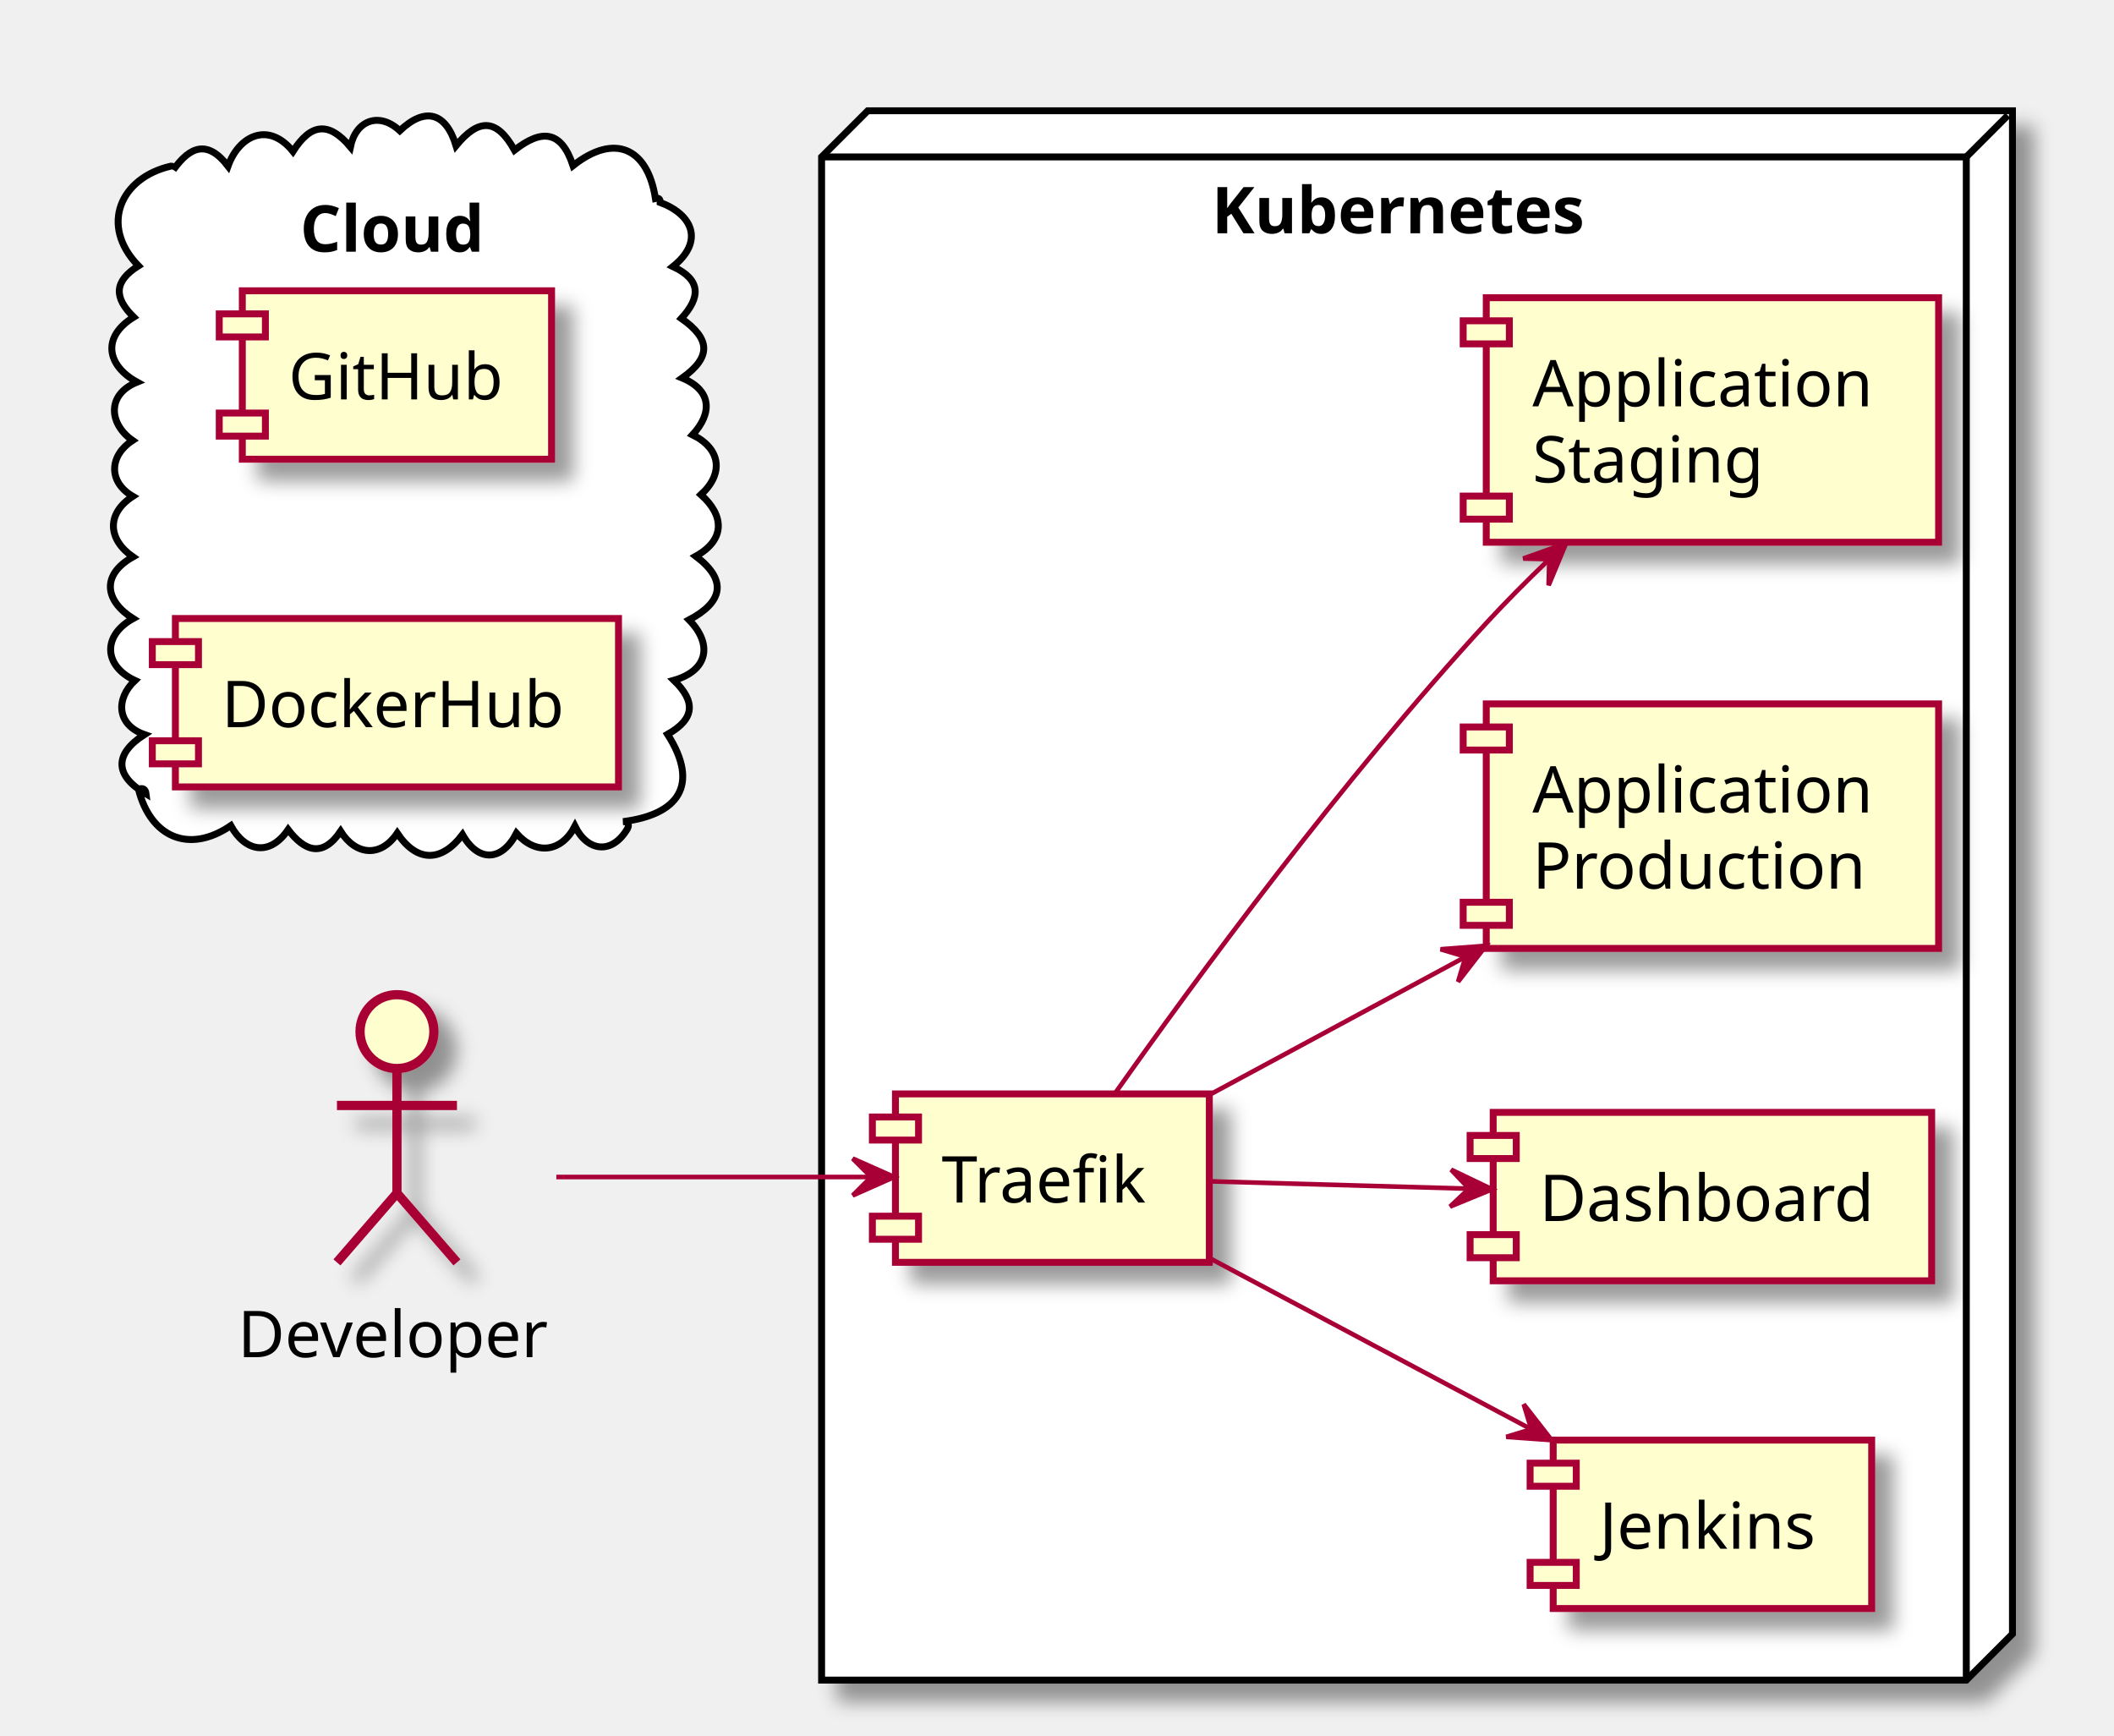
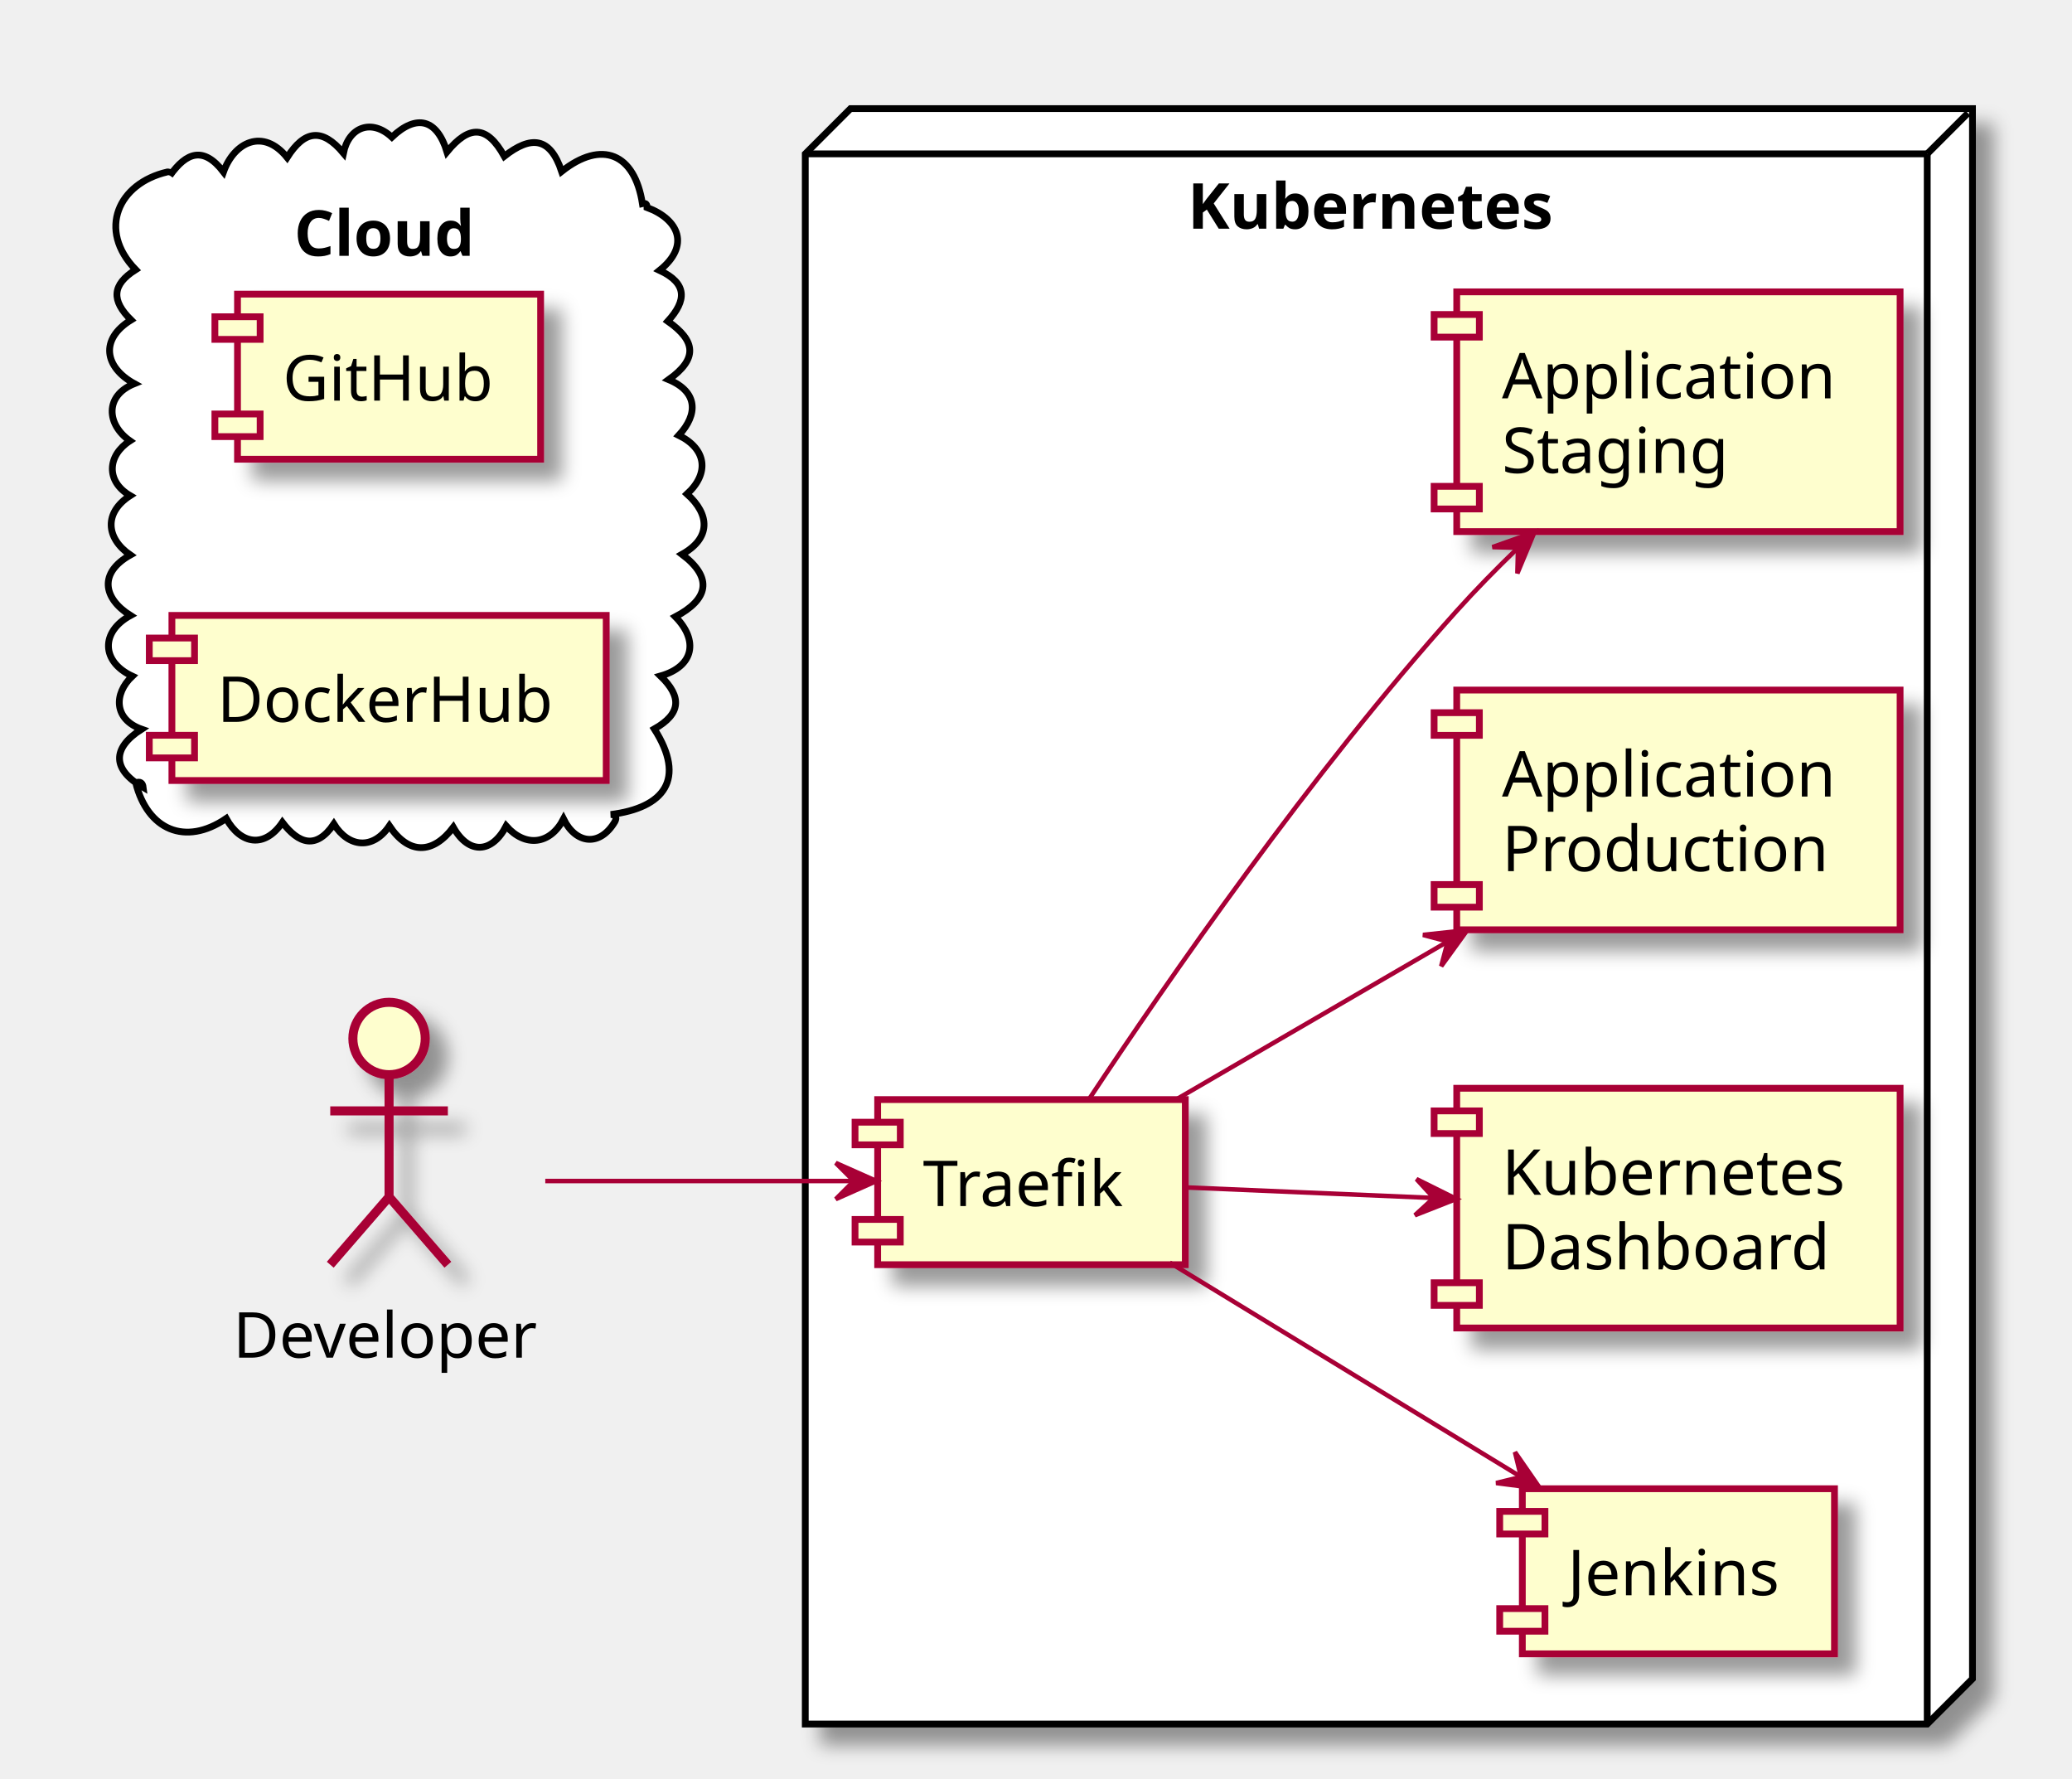
- <svg xmlns="http://www.w3.org/2000/svg" contentScriptType="application/ecmascript" contentStyleType="text/css" height="376px" preserveAspectRatio="none" style="width:458px;height:376px;" version="1.1" viewBox="0 0 458 376" width="458px" zoomAndPan="magnify">
+ <svg xmlns="http://www.w3.org/2000/svg" contentScriptType="application/ecmascript" contentStyleType="text/css" height="393px" preserveAspectRatio="none" style="width:458px;height:393px;" version="1.1" viewBox="0 0 458 393" width="458px" zoomAndPan="magnify">
  <defs>
-     <filter height="300%" id="f1tvz5lwuyc2jz" width="300%" x="-1" y="-1">
+     <filter height="300%" id="f1f1ctwak7bcex" width="300%" x="-1" y="-1">
      <feGaussianBlur result="blurOut" stdDeviation="2.0" />
      <feColorMatrix in="blurOut" result="blurOut2" type="matrix" values="0 0 0 0 0 0 0 0 0 0 0 0 0 0 0 0 0 0 .4 0" />
      <feOffset dx="4.0" dy="4.0" in="blurOut2" result="blurOut3" />
      <feBlend in="SourceGraphic" in2="blurOut3" mode="normal" />
    </filter>
  </defs>
  <g>
-     <polygon fill="#FFFFFF" filter="url(#f1tvz5lwuyc2jz)" points="178,34,188,24,436,24,436,354,426,364,178,364,178,34" style="stroke: #000000; stroke-width: 1.5;" />
+     <polygon fill="#FFFFFF" filter="url(#f1f1ctwak7bcex)" points="178,34,188,24,436,24,436,371,426,381,178,381,178,34" style="stroke: #000000; stroke-width: 1.5;" />
    <line style="stroke: #000000; stroke-width: 1.5;" x1="426" x2="435" y1="34" y2="25" />
    <line style="stroke: #000000; stroke-width: 1.5;" x1="178" x2="426" y1="34" y2="34" />
-     <line style="stroke: #000000; stroke-width: 1.5;" x1="426" x2="426" y1="34" y2="364" />
+     <line style="stroke: #000000; stroke-width: 1.5;" x1="426" x2="426" y1="34" y2="381" />
    <text fill="#000000" font-family="sans-serif" font-size="14" font-weight="bold" lengthAdjust="spacingAndGlyphs" textLength="81" x="262.5" y="50.535">Kubernetes</text>
-     <path d="M37.553,36.803 C41.227,31.63 44.986,30.258 49.404,35.995 C51.745,29.426 58.143,26.21 63.47,32.806 C67.307,26.791 71.165,26.185 75.912,31.834 C77.104,26.04 82.151,24.157 86.616,28.312 C92.133,23.088 96.599,24.352 98.801,31.561 C103.682,25.641 107.581,25.553 111.469,32.535 C117.285,27.976 121.586,28.144 124.145,35.891 C133.071,28.812 140.293,31.95 142,43 C142.76,42.816 143.041,43.118 143.027,43.859 C150.132,46.516 152.559,52.328 145.795,57.749 C151.967,60.643 151.795,64.421 147.616,68.992 C153.894,73.392 154.212,77.312 147.804,81.898 C154.272,84.596 154.35,89.55 150.04,94.205 C156.178,97.218 156.862,102.596 151.861,107.173 C156.935,111.699 157.174,116.927 150.755,120.499 C157.759,125.803 156.473,130.503 149.288,134.3 C154.454,139.552 153.398,145.29 146.002,147.387 C150.768,151.997 150.567,155.738 144.631,159.095 C151.719,170.208 146.808,176.513 135,178 C136.049,178.037 136.426,178.594 135.932,179.555 C132.621,185.172 127.328,184.586 124.562,179.001 C121.604,184.684 116.122,185.324 111.89,180.543 C108.736,186.594 103.656,186.913 100.204,180.83 C95.631,186.836 90.358,186.903 86.064,180.512 C82.441,185.869 77.065,185.323 73.794,180.104 C69.876,185.852 66.008,184.442 62.422,179.743 C58.462,185.561 53.164,184.597 50,178.885 C40.887,185.089 32.595,181.327 30,171 C30.998,170.605 31.533,171.007 31.656,172.026 C24.88,168.113 24.596,163.433 31.295,159.143 C25.212,156.995 25.049,151.371 29.24,147.423 C22.355,144.217 22.215,137.631 28.837,134.019 C22.703,130.153 21.867,124.55 28.805,120.653 C23.39,116.913 22.946,111.299 28.774,107.533 C23.321,104.361 23.732,98.639 28.725,95.424 C23.575,91.838 23.053,85.458 29.704,82.787 C23.154,79.198 21.96,73.004 28.971,68.709 C24.632,64.463 24.661,60.954 29.993,57.597 C21.468,48.816 26.139,38.492 37,36 C37.617,35.971 37.692,36.311 37.553,36.803 " fill="#FFFFFF" style="stroke: #000000; stroke-width: 1.5;" />
-     <text fill="#000000" font-family="sans-serif" font-size="14" font-weight="bold" lengthAdjust="spacingAndGlyphs" textLength="42" x="65" y="54.535">Cloud</text>
-     <rect fill="#FEFECE" filter="url(#f1tvz5lwuyc2jz)" height="36.488" style="stroke: #A80036; stroke-width: 1.5;" width="69" x="336.5" y="312" />
-     <rect fill="#FEFECE" height="5" style="stroke: #A80036; stroke-width: 1.5;" width="10" x="331.5" y="317" />
-     <rect fill="#FEFECE" height="5" style="stroke: #A80036; stroke-width: 1.5;" width="10" x="331.5" y="338.488" />
-     <text fill="#000000" font-family="sans-serif" font-size="14" lengthAdjust="spacingAndGlyphs" textLength="49" x="346.5" y="335.535">Jenkins</text>
-     <rect fill="#FEFECE" filter="url(#f1tvz5lwuyc2jz)" height="36.488" style="stroke: #A80036; stroke-width: 1.5;" width="68" x="194" y="237" />
-     <rect fill="#FEFECE" height="5" style="stroke: #A80036; stroke-width: 1.5;" width="10" x="189" y="242" />
-     <rect fill="#FEFECE" height="5" style="stroke: #A80036; stroke-width: 1.5;" width="10" x="189" y="263.488" />
-     <text fill="#000000" font-family="sans-serif" font-size="14" lengthAdjust="spacingAndGlyphs" textLength="48" x="204" y="260.535">Traefik</text>
-     <rect fill="#FEFECE" filter="url(#f1tvz5lwuyc2jz)" height="36.488" style="stroke: #A80036; stroke-width: 1.5;" width="95" x="323.5" y="241" />
-     <rect fill="#FEFECE" height="5" style="stroke: #A80036; stroke-width: 1.5;" width="10" x="318.5" y="246" />
-     <rect fill="#FEFECE" height="5" style="stroke: #A80036; stroke-width: 1.5;" width="10" x="318.5" y="267.488" />
-     <text fill="#000000" font-family="sans-serif" font-size="14" lengthAdjust="spacingAndGlyphs" textLength="75" x="333.5" y="264.535">Dashboard</text>
-     <rect fill="#FEFECE" filter="url(#f1tvz5lwuyc2jz)" height="52.977" style="stroke: #A80036; stroke-width: 1.5;" width="98" x="322" y="152.5" />
+     <path d="M37.553,38.803 C41.227,33.63 44.986,32.258 49.404,37.995 C51.745,31.426 58.143,28.21 63.47,34.806 C67.307,28.791 71.165,28.185 75.912,33.834 C77.104,28.04 82.151,26.157 86.616,30.312 C92.133,25.088 96.599,26.352 98.801,33.561 C103.682,27.641 107.581,27.553 111.469,34.535 C117.285,29.976 121.586,30.144 124.145,37.891 C133.071,30.812 140.293,33.95 142,45 C142.76,44.816 143.041,45.118 143.027,45.859 C150.132,48.516 152.559,54.328 145.795,59.749 C151.967,62.643 151.795,66.421 147.616,70.992 C153.894,75.392 154.212,79.312 147.804,83.898 C154.272,86.596 154.35,91.55 150.04,96.205 C156.178,99.218 156.862,104.596 151.861,109.173 C156.935,113.699 157.174,118.927 150.755,122.499 C157.759,127.803 156.473,132.503 149.288,136.3 C154.454,141.552 153.398,147.29 146.002,149.387 C150.768,153.997 150.567,157.738 144.631,161.095 C151.719,172.208 146.808,178.513 135,180 C136.049,180.037 136.426,180.594 135.932,181.555 C132.621,187.172 127.328,186.586 124.562,181.001 C121.604,186.684 116.122,187.324 111.89,182.543 C108.736,188.594 103.656,188.913 100.204,182.83 C95.631,188.836 90.358,188.903 86.064,182.512 C82.441,187.869 77.065,187.323 73.794,182.104 C69.876,187.852 66.008,186.442 62.422,181.743 C58.462,187.561 53.164,186.597 50,180.885 C40.887,187.089 32.595,183.327 30,173 C30.998,172.605 31.533,173.007 31.656,174.026 C24.88,170.113 24.596,165.433 31.295,161.143 C25.212,158.995 25.049,153.371 29.24,149.423 C22.355,146.217 22.215,139.631 28.837,136.019 C22.703,132.153 21.867,126.55 28.805,122.653 C23.39,118.913 22.946,113.299 28.774,109.533 C23.321,106.361 23.732,100.639 28.725,97.424 C23.575,93.838 23.053,87.458 29.704,84.787 C23.154,81.198 21.96,75.004 28.971,70.709 C24.632,66.463 24.661,62.954 29.993,59.597 C21.468,50.816 26.139,40.492 37,38 C37.617,37.971 37.692,38.311 37.553,38.803 " fill="#FFFFFF" style="stroke: #000000; stroke-width: 1.5;" />
+     <text fill="#000000" font-family="sans-serif" font-size="14" font-weight="bold" lengthAdjust="spacingAndGlyphs" textLength="42" x="65" y="56.535">Cloud</text>
+     <rect fill="#FEFECE" filter="url(#f1f1ctwak7bcex)" height="36.488" style="stroke: #A80036; stroke-width: 1.5;" width="69" x="336.5" y="329" />
+     <rect fill="#FEFECE" height="5" style="stroke: #A80036; stroke-width: 1.5;" width="10" x="331.5" y="334" />
+     <rect fill="#FEFECE" height="5" style="stroke: #A80036; stroke-width: 1.5;" width="10" x="331.5" y="355.488" />
+     <text fill="#000000" font-family="sans-serif" font-size="14" lengthAdjust="spacingAndGlyphs" textLength="49" x="346.5" y="352.535">Jenkins</text>
+     <rect fill="#FEFECE" filter="url(#f1f1ctwak7bcex)" height="36.488" style="stroke: #A80036; stroke-width: 1.5;" width="68" x="194" y="243" />
+     <rect fill="#FEFECE" height="5" style="stroke: #A80036; stroke-width: 1.5;" width="10" x="189" y="248" />
+     <rect fill="#FEFECE" height="5" style="stroke: #A80036; stroke-width: 1.5;" width="10" x="189" y="269.488" />
+     <text fill="#000000" font-family="sans-serif" font-size="14" lengthAdjust="spacingAndGlyphs" textLength="48" x="204" y="266.535">Traefik</text>
+     <rect fill="#FEFECE" filter="url(#f1f1ctwak7bcex)" height="52.977" style="stroke: #A80036; stroke-width: 1.5;" width="98" x="322" y="240.5" />
+     <rect fill="#FEFECE" height="5" style="stroke: #A80036; stroke-width: 1.5;" width="10" x="317" y="245.5" />
+     <rect fill="#FEFECE" height="5" style="stroke: #A80036; stroke-width: 1.5;" width="10" x="317" y="283.477" />
+     <text fill="#000000" font-family="sans-serif" font-size="14" lengthAdjust="spacingAndGlyphs" textLength="78" x="332" y="264.035">Kubernetes</text>
+     <text fill="#000000" font-family="sans-serif" font-size="14" lengthAdjust="spacingAndGlyphs" textLength="75" x="332" y="280.523">Dashboard</text>
+     <rect fill="#FEFECE" filter="url(#f1f1ctwak7bcex)" height="52.977" style="stroke: #A80036; stroke-width: 1.5;" width="98" x="322" y="152.5" />
    <rect fill="#FEFECE" height="5" style="stroke: #A80036; stroke-width: 1.5;" width="10" x="317" y="157.5" />
    <rect fill="#FEFECE" height="5" style="stroke: #A80036; stroke-width: 1.5;" width="10" x="317" y="195.477" />
    <text fill="#000000" font-family="sans-serif" font-size="14" lengthAdjust="spacingAndGlyphs" textLength="78" x="332" y="176.035">Application</text>
    <text fill="#000000" font-family="sans-serif" font-size="14" lengthAdjust="spacingAndGlyphs" textLength="75" x="332" y="192.523">Production</text>
-     <rect fill="#FEFECE" filter="url(#f1tvz5lwuyc2jz)" height="52.977" style="stroke: #A80036; stroke-width: 1.5;" width="98" x="322" y="64.5" />
+     <rect fill="#FEFECE" filter="url(#f1f1ctwak7bcex)" height="52.977" style="stroke: #A80036; stroke-width: 1.5;" width="98" x="322" y="64.5" />
    <rect fill="#FEFECE" height="5" style="stroke: #A80036; stroke-width: 1.5;" width="10" x="317" y="69.5" />
    <rect fill="#FEFECE" height="5" style="stroke: #A80036; stroke-width: 1.5;" width="10" x="317" y="107.477" />
    <text fill="#000000" font-family="sans-serif" font-size="14" lengthAdjust="spacingAndGlyphs" textLength="78" x="332" y="88.035">Application</text>
    <text fill="#000000" font-family="sans-serif" font-size="14" lengthAdjust="spacingAndGlyphs" textLength="52" x="332" y="104.523">Staging</text>
-     <rect fill="#FEFECE" filter="url(#f1tvz5lwuyc2jz)" height="36.488" style="stroke: #A80036; stroke-width: 1.5;" width="67" x="52.5" y="63" />
-     <rect fill="#FEFECE" height="5" style="stroke: #A80036; stroke-width: 1.5;" width="10" x="47.5" y="68" />
-     <rect fill="#FEFECE" height="5" style="stroke: #A80036; stroke-width: 1.5;" width="10" x="47.5" y="89.488" />
-     <text fill="#000000" font-family="sans-serif" font-size="14" lengthAdjust="spacingAndGlyphs" textLength="47" x="62.5" y="86.535">GitHub</text>
-     <rect fill="#FEFECE" filter="url(#f1tvz5lwuyc2jz)" height="36.488" style="stroke: #A80036; stroke-width: 1.5;" width="96" x="38" y="134" />
-     <rect fill="#FEFECE" height="5" style="stroke: #A80036; stroke-width: 1.5;" width="10" x="33" y="139" />
-     <rect fill="#FEFECE" height="5" style="stroke: #A80036; stroke-width: 1.5;" width="10" x="33" y="160.488" />
-     <text fill="#000000" font-family="sans-serif" font-size="14" lengthAdjust="spacingAndGlyphs" textLength="76" x="48" y="157.535">DockerHub</text>
-     <ellipse cx="86" cy="223.5" fill="#FEFECE" filter="url(#f1tvz5lwuyc2jz)" rx="8" ry="8" style="stroke: #A80036; stroke-width: 2.0;" />
-     <path d="M86,231.5 L86,258.5 M73,239.5 L99,239.5 M86,258.5 L73,273.5 M86,258.5 L99,273.5 " fill="none" filter="url(#f1tvz5lwuyc2jz)" style="stroke: #A80036; stroke-width: 2.0;" />
-     <text fill="#000000" font-family="sans-serif" font-size="14" lengthAdjust="spacingAndGlyphs" textLength="69" x="51.5" y="294.035">Developer</text>
-     <path d="M262.06,272.58 C282.88,283.66 309.84,298 331.61,309.58 " fill="none" id="traefik-&gt;jenkins" style="stroke: #A80036; stroke-width: 1.0;" />
-     <polygon fill="#A80036" points="336.17,312.01,330.115,304.242,331.759,309.655,326.347,311.299,336.17,312.01" style="stroke: #A80036; stroke-width: 1.0;" />
-     <path d="M262.06,255.94 C278.72,256.41 299.32,256.99 318.04,257.53 " fill="none" id="traefik-&gt;dashboard" style="stroke: #A80036; stroke-width: 1.0;" />
-     <polygon fill="#A80036" points="323.27,257.67,314.388,253.415,318.272,257.527,314.159,261.411,323.27,257.67" style="stroke: #A80036; stroke-width: 1.0;" />
-     <path d="M262.06,237.18 C278.49,228.32 298.75,217.41 317.26,207.43 " fill="none" id="traefik-&gt;applicationP" style="stroke: #A80036; stroke-width: 1.0;" />
-     <polygon fill="#A80036" points="321.92,204.91,312.1,205.659,317.519,207.282,315.895,212.701,321.92,204.91" style="stroke: #A80036; stroke-width: 1.0;" />
-     <path d="M241.66,236.75 C258.77,212.55 290.76,168.94 322,135 C326.19,130.45 330.78,125.84 335.4,121.4 " fill="none" id="traefik-&gt;applicationS" style="stroke: #A80036; stroke-width: 1.0;" />
-     <polygon fill="#A80036" points="339.29,117.71,330.008,121.003,335.663,121.151,335.514,126.806,339.29,117.71" style="stroke: #A80036; stroke-width: 1.0;" />
-     <path d="M120.53,255 C141.05,255 167.37,255 188.71,255 " fill="none" id="developer-&gt;traefik" style="stroke: #A80036; stroke-width: 1.0;" />
-     <polygon fill="#A80036" points="193.74,255,184.74,251,188.74,255,184.74,259,193.74,255" style="stroke: #A80036; stroke-width: 1.0;" />
+     <rect fill="#FEFECE" filter="url(#f1f1ctwak7bcex)" height="36.488" style="stroke: #A80036; stroke-width: 1.5;" width="67" x="52.5" y="65" />
+     <rect fill="#FEFECE" height="5" style="stroke: #A80036; stroke-width: 1.5;" width="10" x="47.5" y="70" />
+     <rect fill="#FEFECE" height="5" style="stroke: #A80036; stroke-width: 1.5;" width="10" x="47.5" y="91.488" />
+     <text fill="#000000" font-family="sans-serif" font-size="14" lengthAdjust="spacingAndGlyphs" textLength="47" x="62.5" y="88.535">GitHub</text>
+     <rect fill="#FEFECE" filter="url(#f1f1ctwak7bcex)" height="36.488" style="stroke: #A80036; stroke-width: 1.5;" width="96" x="38" y="136" />
+     <rect fill="#FEFECE" height="5" style="stroke: #A80036; stroke-width: 1.5;" width="10" x="33" y="141" />
+     <rect fill="#FEFECE" height="5" style="stroke: #A80036; stroke-width: 1.5;" width="10" x="33" y="162.488" />
+     <text fill="#000000" font-family="sans-serif" font-size="14" lengthAdjust="spacingAndGlyphs" textLength="76" x="48" y="159.535">DockerHub</text>
+     <ellipse cx="86" cy="229.5" fill="#FEFECE" filter="url(#f1f1ctwak7bcex)" rx="8" ry="8" style="stroke: #A80036; stroke-width: 2.0;" />
+     <path d="M86,237.5 L86,264.5 M73,245.5 L99,245.5 M86,264.5 L73,279.5 M86,264.5 L99,279.5 " fill="none" filter="url(#f1f1ctwak7bcex)" style="stroke: #A80036; stroke-width: 2.0;" />
+     <text fill="#000000" font-family="sans-serif" font-size="14" lengthAdjust="spacingAndGlyphs" textLength="69" x="51.5" y="300.035">Developer</text>
+     <path d="M258.56,279.03 C281.21,292.85 312.5,311.93 336.16,326.36 " fill="none" id="traefik-&gt;jenkins" style="stroke: #A80036; stroke-width: 1.0;" />
+     <polygon fill="#A80036" points="340.48,329,334.872,320.904,336.209,326.4,330.712,327.737,340.48,329" style="stroke: #A80036; stroke-width: 1.0;" />
+     <path d="M262.06,262.41 C278.35,263.1 298.41,263.95 316.79,264.74 " fill="none" id="traefik-&gt;dashboard" style="stroke: #A80036; stroke-width: 1.0;" />
+     <polygon fill="#A80036" points="321.92,264.95,313.099,260.568,316.925,264.736,312.757,268.561,321.92,264.95" style="stroke: #A80036; stroke-width: 1.0;" />
+     <path d="M260.29,242.8 C277.79,232.62 300.02,219.7 319.88,208.15 " fill="none" id="traefik-&gt;applicationP" style="stroke: #A80036; stroke-width: 1.0;" />
+     <polygon fill="#A80036" points="324.34,205.55,314.548,206.612,320.017,208.061,318.567,213.529,324.34,205.55" style="stroke: #A80036; stroke-width: 1.0;" />
+     <path d="M240.91,242.63 C257.68,217.32 289.82,170.78 322,135 C326.13,130.4 330.69,125.76 335.3,121.31 " fill="none" id="traefik-&gt;applicationS" style="stroke: #A80036; stroke-width: 1.0;" />
+     <polygon fill="#A80036" points="339.18,117.61,329.898,120.903,335.553,121.052,335.404,126.706,339.18,117.61" style="stroke: #A80036; stroke-width: 1.0;" />
+     <path d="M120.53,261 C141.05,261 167.37,261 188.71,261 " fill="none" id="developer-&gt;traefik" style="stroke: #A80036; stroke-width: 1.0;" />
+     <polygon fill="#A80036" points="193.74,261,184.74,257,188.74,261,184.74,265,193.74,261" style="stroke: #A80036; stroke-width: 1.0;" />
  </g>
</svg>
